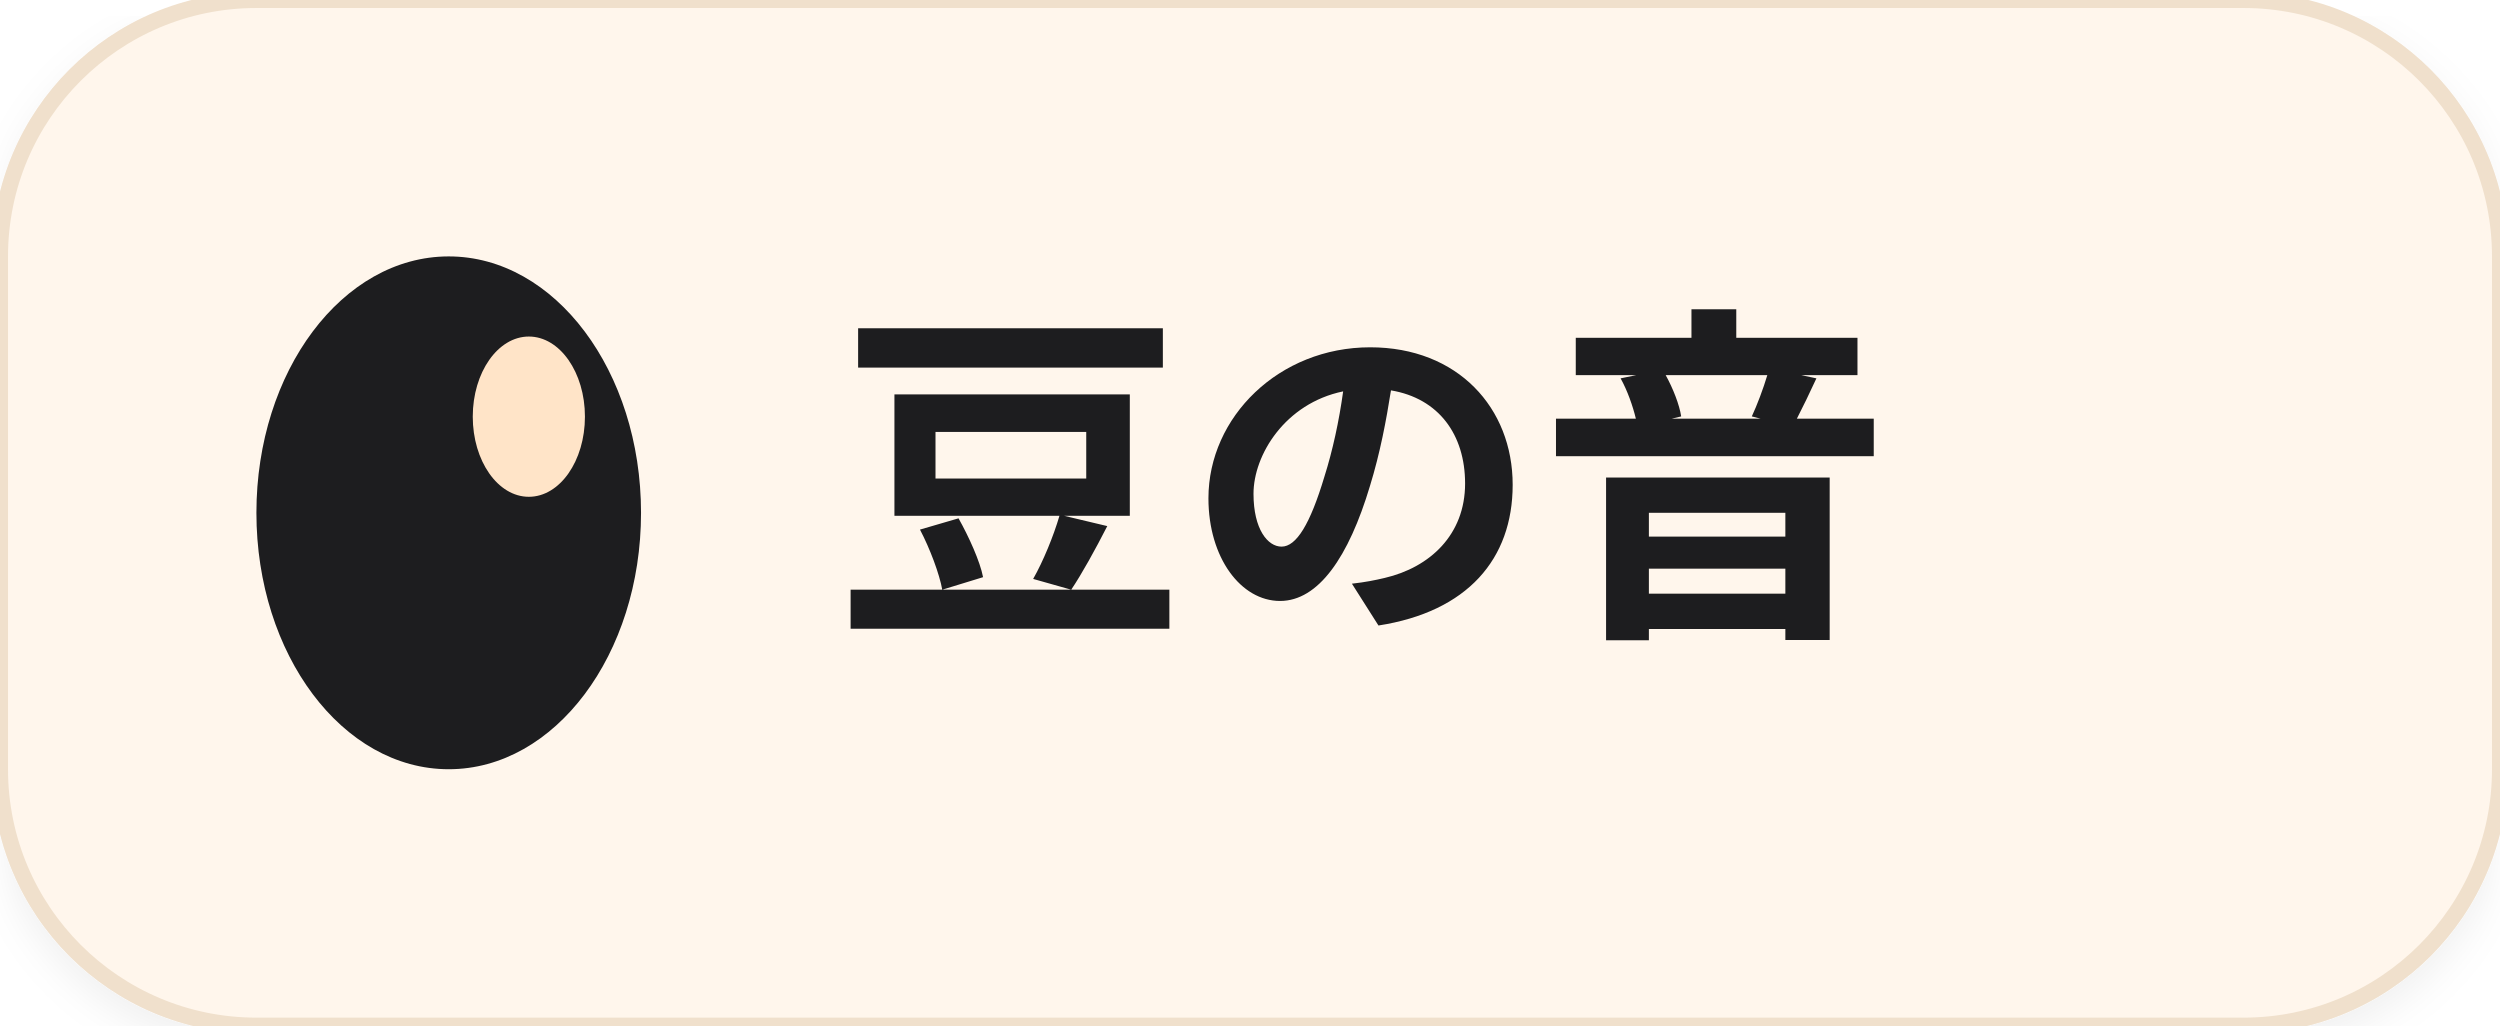
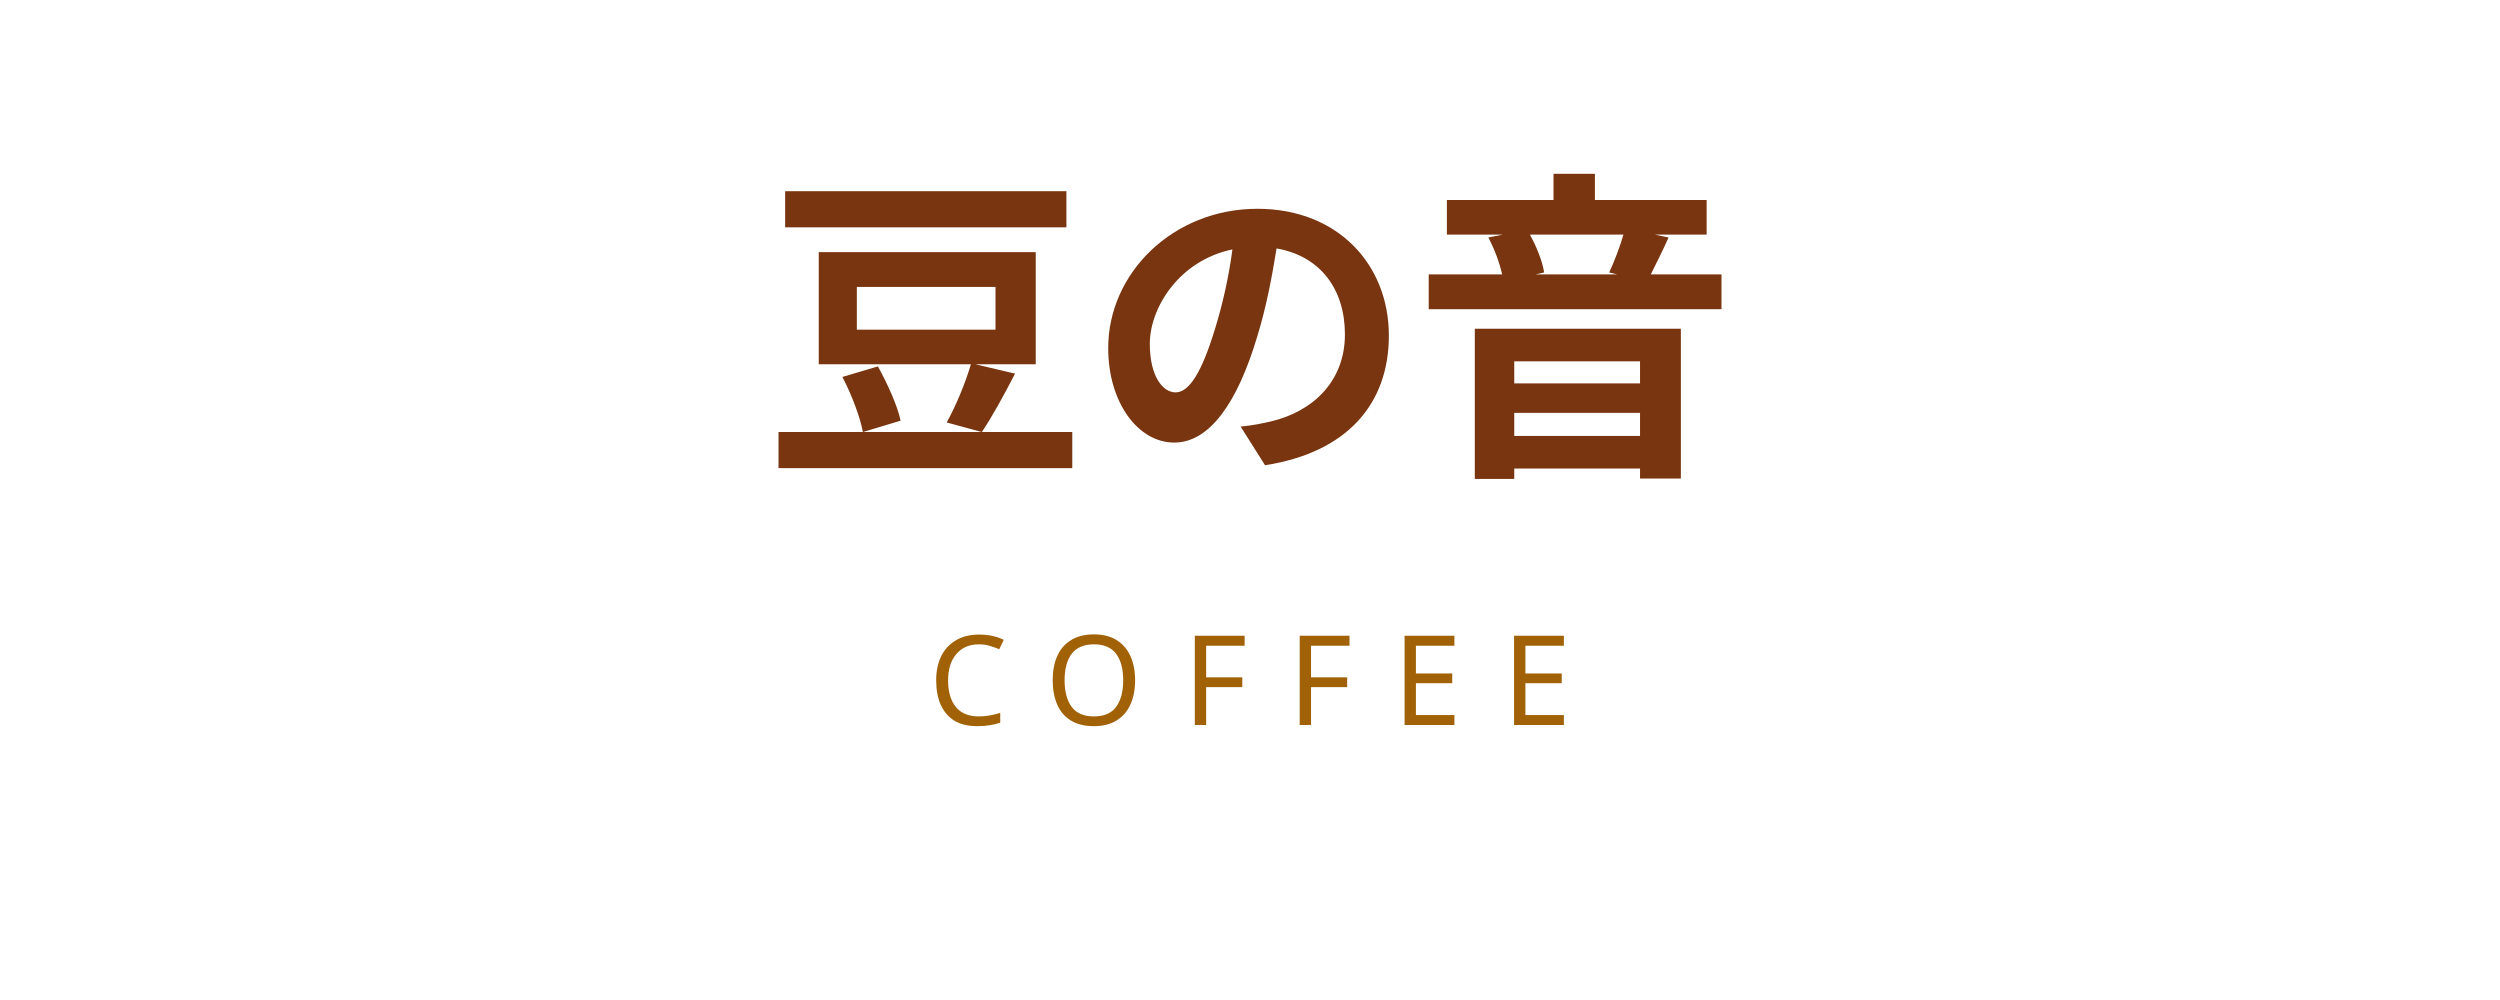
- <svg xmlns="http://www.w3.org/2000/svg" viewBox="0 0 156 64" role="img" aria-label="豆の音">
-   <defs>
-     <filter id="s" x="-8%" y="-20%" width="116%" height="140%">
-       <feDropShadow dx="0" dy="1" stdDeviation="1.2" flood-color="#000000" flood-opacity="0.06" />
-     </filter>
-   </defs>
-   <rect width="156" height="64" rx="16" fill="#FFF6EC" stroke="#F0E0CC" filter="url(#s)" />
-   <ellipse cx="28" cy="32" rx="12" ry="16" fill="#1D1D1F" />
-   <ellipse cx="33" cy="26" rx="3.5" ry="5" fill="#FFE4C8" />
-   <text x="52" y="38" font-family="'Hiragino Mincho ProN', serif" font-size="22" font-weight="600" fill="#1D1D1F">豆の音</text>
+ <svg xmlns="http://www.w3.org/2000/svg" viewBox="0 0 200 80" role="img" aria-label="豆の音">
+   <text x="100" y="36" text-anchor="middle" font-family="'Hiragino Mincho ProN', 'Yu Mincho', serif" font-size="26" font-weight="600" fill="#78350F">豆の音</text>
+   <text x="100" y="58" text-anchor="middle" font-family="'Avenir Next Condensed', 'Avenir Next', sans-serif" font-size="10" font-weight="500" letter-spacing="0.32em" fill="#A16207">COFFEE</text>
</svg>
